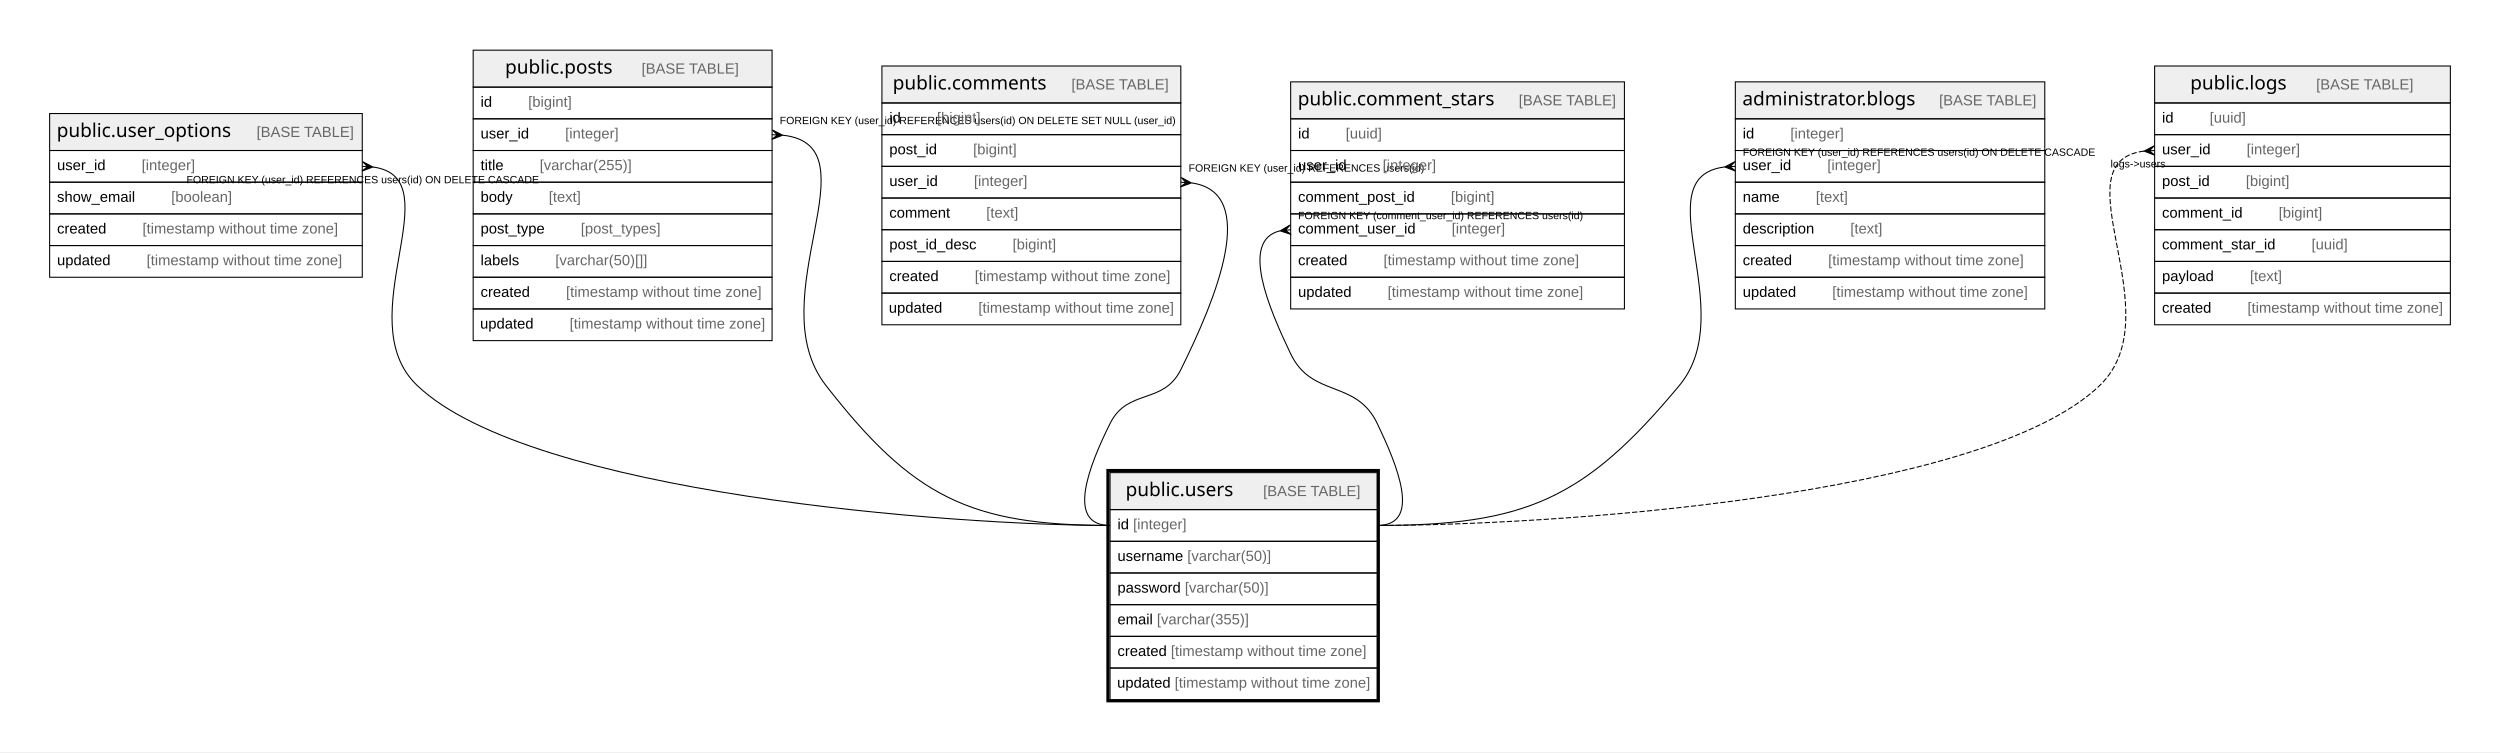
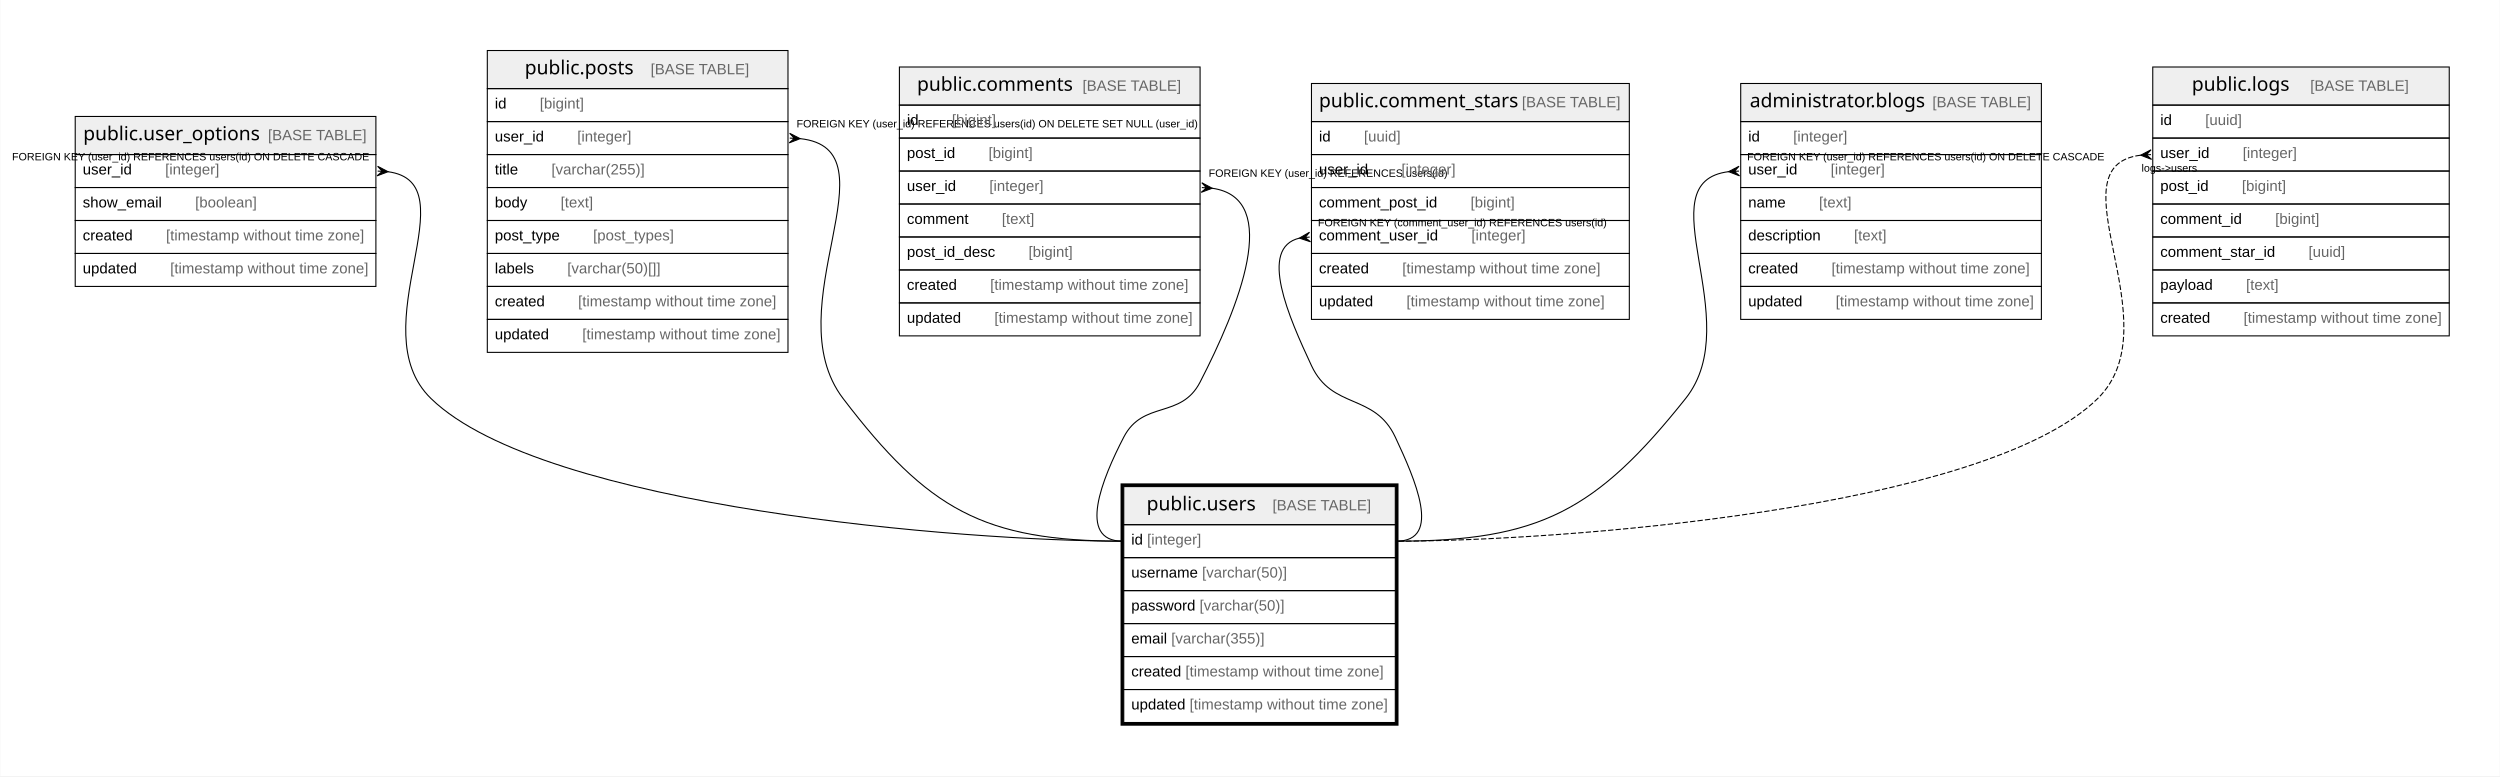
- <svg xmlns="http://www.w3.org/2000/svg" width="2367pt" height="712pt" viewBox="0.00 0.00 2367.00 712.00">
-   <g id="graph0" class="graph" transform="scale(1 1) rotate(0) translate(4 708)">
-     <polygon fill="#ffffff" stroke="transparent" points="-4,4 -4,-708 2363,-708 2363,4 -4,4" />
+ <svg xmlns="http://www.w3.org/2000/svg" width="2335pt" height="725pt" viewBox="0.00 0.00 2335.20 725.20">
+   <g id="graph0" class="graph" transform="scale(1 1) rotate(0) translate(4 721.2)">
+     <polygon fill="white" stroke="none" points="-4,4 -4,-721.2 2331.2,-721.2 2331.2,4 -4,4" />
    <g id="node1" class="node">
-       <polygon fill="#efefef" stroke="transparent" points="1047,-225.5 1047,-260.5 1300,-260.5 1300,-225.5 1047,-225.5" />
-       <polygon fill="none" stroke="#000000" points="1047,-225.5 1047,-260.5 1300,-260.5 1300,-225.5 1047,-225.5" />
-       <text text-anchor="start" x="1061.709" y="-238.3" font-family="Arial Bold" font-size="18.00" fill="#000000">public.users</text>
-       <text text-anchor="start" x="1157.723" y="-238.3" font-family="Arial" font-size="14.00" fill="#000000">    </text>
-       <text text-anchor="start" x="1191.928" y="-238.3" font-family="Arial" font-size="14.00" fill="#666666">[BASE TABLE]</text>
-       <polygon fill="none" stroke="#000000" points="1047,-195.5 1047,-225.5 1300,-225.5 1300,-195.5 1047,-195.5" />
-       <text text-anchor="start" x="1054" y="-206.9" font-family="Arial" font-size="14.00" fill="#000000">id </text>
-       <text text-anchor="start" x="1068.78" y="-206.9" font-family="Arial" font-size="14.00" fill="#666666">[integer]</text>
-       <polygon fill="none" stroke="#000000" points="1047,-165.5 1047,-195.5 1300,-195.5 1300,-165.5 1047,-165.5" />
-       <text text-anchor="start" x="1054" y="-176.9" font-family="Arial" font-size="14.00" fill="#000000">username </text>
-       <text text-anchor="start" x="1120.125" y="-176.9" font-family="Arial" font-size="14.00" fill="#666666">[varchar(50)]</text>
-       <polygon fill="none" stroke="#000000" points="1047,-135.5 1047,-165.5 1300,-165.5 1300,-135.5 1047,-135.5" />
-       <text text-anchor="start" x="1054" y="-146.9" font-family="Arial" font-size="14.00" fill="#000000">password </text>
-       <text text-anchor="start" x="1117.788" y="-146.9" font-family="Arial" font-size="14.00" fill="#666666">[varchar(50)]</text>
-       <polygon fill="none" stroke="#000000" points="1047,-105.5 1047,-135.5 1300,-135.5 1300,-105.5 1047,-105.5" />
-       <text text-anchor="start" x="1054" y="-116.9" font-family="Arial" font-size="14.00" fill="#000000">email </text>
-       <text text-anchor="start" x="1091.33" y="-116.9" font-family="Arial" font-size="14.00" fill="#666666">[varchar(355)]</text>
-       <polygon fill="none" stroke="#000000" points="1047,-75.5 1047,-105.5 1300,-105.5 1300,-75.5 1047,-75.5" />
-       <text text-anchor="start" x="1054" y="-86.9" font-family="Arial" font-size="14.00" fill="#000000">created </text>
-       <text text-anchor="start" x="1104.572" y="-86.9" font-family="Arial" font-size="14.00" fill="#666666">[timestamp without time zone]</text>
-       <polygon fill="none" stroke="#000000" points="1047,-45.5 1047,-75.5 1300,-75.5 1300,-45.5 1047,-45.5" />
-       <text text-anchor="start" x="1053.691" y="-56.9" font-family="Arial" font-size="14.00" fill="#000000">updated </text>
-       <text text-anchor="start" x="1108.168" y="-56.9" font-family="Arial" font-size="14.00" fill="#666666">[timestamp without time zone]</text>
-       <polygon fill="none" stroke="#000000" stroke-width="3" points="1045,-44.5 1045,-262.5 1301,-262.5 1301,-44.5 1045,-44.5" />
+       <polygon fill="#efefef" stroke="none" points="1045.66,-231 1045.66,-266.6 1299.35,-266.6 1299.35,-231 1045.66,-231" />
+       <polygon fill="none" stroke="black" points="1045.66,-231 1045.66,-266.6 1299.35,-266.6 1299.35,-231 1045.66,-231" />
+       <text text-anchor="start" x="1067.02" y="-244.4" font-family="Arial Bold" font-size="18.00">public.users</text>
+       <text text-anchor="start" x="1153.5" y="-244.4" font-family="Arial" font-size="14.00">    </text>
+       <text text-anchor="start" x="1184.62" y="-244.4" font-family="Arial" font-size="14.00" fill="#666666">[BASE TABLE]</text>
+       <polygon fill="none" stroke="black" points="1045.66,-200.2 1045.66,-231 1299.35,-231 1299.35,-200.2 1045.66,-200.2" />
+       <text text-anchor="start" x="1052.66" y="-212.4" font-family="Arial" font-size="14.00">id </text>
+       <text text-anchor="start" x="1067.45" y="-212.4" font-family="Arial" font-size="14.00" fill="#666666">[integer]</text>
+       <polygon fill="none" stroke="black" points="1045.66,-169.4 1045.66,-200.2 1299.35,-200.2 1299.35,-169.4 1045.66,-169.4" />
+       <text text-anchor="start" x="1052.66" y="-181.6" font-family="Arial" font-size="14.00">username </text>
+       <text text-anchor="start" x="1118.81" y="-181.6" font-family="Arial" font-size="14.00" fill="#666666">[varchar(50)]</text>
+       <polygon fill="none" stroke="black" points="1045.66,-138.6 1045.66,-169.4 1299.35,-169.4 1299.35,-138.6 1045.66,-138.6" />
+       <text text-anchor="start" x="1052.66" y="-150.8" font-family="Arial" font-size="14.00">password </text>
+       <text text-anchor="start" x="1116.47" y="-150.8" font-family="Arial" font-size="14.00" fill="#666666">[varchar(50)]</text>
+       <polygon fill="none" stroke="black" points="1045.66,-107.8 1045.66,-138.6 1299.35,-138.6 1299.35,-107.8 1045.66,-107.8" />
+       <text text-anchor="start" x="1052.66" y="-120" font-family="Arial" font-size="14.00">email </text>
+       <text text-anchor="start" x="1090.01" y="-120" font-family="Arial" font-size="14.00" fill="#666666">[varchar(355)]</text>
+       <polygon fill="none" stroke="black" points="1045.66,-77 1045.66,-107.8 1299.35,-107.8 1299.35,-77 1045.66,-77" />
+       <text text-anchor="start" x="1052.66" y="-89.2" font-family="Arial" font-size="14.00">created </text>
+       <text text-anchor="start" x="1103.25" y="-89.2" font-family="Arial" font-size="14.00" fill="#666666">[timestamp without time zone]</text>
+       <polygon fill="none" stroke="black" points="1045.66,-46.2 1045.66,-77 1299.35,-77 1299.35,-46.2 1045.66,-46.2" />
+       <text text-anchor="start" x="1052.66" y="-58.4" font-family="Arial" font-size="14.00">updated </text>
+       <text text-anchor="start" x="1107.16" y="-58.4" font-family="Arial" font-size="14.00" fill="#666666">[timestamp without time zone]</text>
+       <polygon fill="none" stroke="black" stroke-width="3" points="1044.16,-44.7 1044.16,-268.1 1300.85,-268.1 1300.85,-44.7 1044.16,-44.7" />
    </g>
    <g id="node2" class="node">
-       <polygon fill="#efefef" stroke="transparent" points="43,-565.5 43,-600.5 339,-600.5 339,-565.5 43,-565.5" />
-       <polygon fill="none" stroke="#000000" points="43,-565.5 43,-600.5 339,-600.5 339,-565.5 43,-565.5" />
-       <text text-anchor="start" x="49.695" y="-578.3" font-family="Arial Bold" font-size="18.00" fill="#000000">public.user_options</text>
-       <text text-anchor="start" x="204.737" y="-578.3" font-family="Arial" font-size="14.00" fill="#000000">    </text>
-       <text text-anchor="start" x="238.941" y="-578.3" font-family="Arial" font-size="14.00" fill="#666666">[BASE TABLE]</text>
-       <polygon fill="none" stroke="#000000" points="43,-535.5 43,-565.5 339,-565.5 339,-535.5 43,-535.5" />
-       <text text-anchor="start" x="50" y="-546.9" font-family="Arial" font-size="14.00" fill="#000000">user_id    </text>
-       <text text-anchor="start" x="130.102" y="-546.9" font-family="Arial" font-size="14.00" fill="#666666">[integer]</text>
-       <polygon fill="none" stroke="#000000" points="43,-505.5 43,-535.5 339,-535.5 339,-505.5 43,-505.5" />
-       <text text-anchor="start" x="50" y="-516.9" font-family="Arial" font-size="14.00" fill="#000000">show_email    </text>
-       <text text-anchor="start" x="158.098" y="-516.9" font-family="Arial" font-size="14.00" fill="#666666">[boolean]</text>
-       <polygon fill="none" stroke="#000000" points="43,-475.5 43,-505.5 339,-505.5 339,-475.5 43,-475.5" />
-       <text text-anchor="start" x="50" y="-486.9" font-family="Arial" font-size="14.00" fill="#000000">created    </text>
-       <text text-anchor="start" x="130.886" y="-486.9" font-family="Arial" font-size="14.00" fill="#666666">[timestamp without time zone]</text>
-       <polygon fill="none" stroke="#000000" points="43,-445.5 43,-475.5 339,-475.5 339,-445.5 43,-445.5" />
-       <text text-anchor="start" x="50" y="-456.9" font-family="Arial" font-size="14.00" fill="#000000">updated    </text>
-       <text text-anchor="start" x="134.791" y="-456.9" font-family="Arial" font-size="14.00" fill="#666666">[timestamp without time zone]</text>
+       <polygon fill="#efefef" stroke="none" points="66.05,-576.8 66.05,-612.4 346.96,-612.4 346.96,-576.8 66.05,-576.8" />
+       <polygon fill="none" stroke="black" points="66.05,-576.8 66.05,-612.4 346.96,-612.4 346.96,-576.8 66.05,-576.8" />
+       <text text-anchor="start" x="73.52" y="-590.2" font-family="Arial Bold" font-size="18.00">public.user_options</text>
+       <text text-anchor="start" x="215" y="-590.2" font-family="Arial" font-size="14.00">    </text>
+       <text text-anchor="start" x="246.12" y="-590.2" font-family="Arial" font-size="14.00" fill="#666666">[BASE TABLE]</text>
+       <polygon fill="none" stroke="black" points="66.05,-546 66.05,-576.8 346.96,-576.8 346.96,-546 66.05,-546" />
+       <text text-anchor="start" x="73.05" y="-558.2" font-family="Arial" font-size="14.00">user_id    </text>
+       <text text-anchor="start" x="150.08" y="-558.2" font-family="Arial" font-size="14.00" fill="#666666">[integer]</text>
+       <polygon fill="none" stroke="black" points="66.05,-515.2 66.05,-546 346.96,-546 346.96,-515.2 66.05,-515.2" />
+       <text text-anchor="start" x="73.05" y="-527.4" font-family="Arial" font-size="14.00">show_email    </text>
+       <text text-anchor="start" x="178.09" y="-527.4" font-family="Arial" font-size="14.00" fill="#666666">[boolean]</text>
+       <polygon fill="none" stroke="black" points="66.05,-484.4 66.05,-515.2 346.96,-515.2 346.96,-484.4 66.05,-484.4" />
+       <text text-anchor="start" x="73.05" y="-496.6" font-family="Arial" font-size="14.00">created    </text>
+       <text text-anchor="start" x="150.86" y="-496.6" font-family="Arial" font-size="14.00" fill="#666666">[timestamp without time zone]</text>
+       <polygon fill="none" stroke="black" points="66.05,-453.6 66.05,-484.4 346.96,-484.4 346.96,-453.6 66.05,-453.6" />
+       <text text-anchor="start" x="73.05" y="-465.8" font-family="Arial" font-size="14.00">updated    </text>
+       <text text-anchor="start" x="154.77" y="-465.8" font-family="Arial" font-size="14.00" fill="#666666">[timestamp without time zone]</text>
    </g>
    <g id="edge1" class="edge">
-       <path fill="none" stroke="#000000" d="M349.217,-549.864C425.612,-539.535 324.922,-406.091 391,-343 498.565,-240.297 898.278,-210.5 1047,-210.5" />
-       <polygon fill="#000000" stroke="#000000" points="348.981,-549.878 338.72,-546.009 343.99,-550.189 339,-550.5 339,-550.5 339,-550.5 343.99,-550.189 339.28,-554.991 348.981,-549.878 348.981,-549.878" />
-       <text text-anchor="start" x="172.554" y="-534.5" font-family="Arial" font-size="10.00" fill="#000000">FOREIGN KEY (user_id) REFERENCES users(id) ON DELETE CASCADE</text>
+       <path fill="none" stroke="black" d="M357.91,-560.81C436.71,-550.75 331.39,-413.92 398.51,-348.8 503.72,-246.7 898.05,-215.6 1044.66,-215.6" />
+       <polygon fill="black" stroke="black" points="358.28,-560.79 348.03,-556.89 352.95,-561.11 348.63,-561.36 348.63,-561.36 348.63,-561.36 352.95,-561.11 348.56,-565.87 358.28,-560.79" />
+       <text text-anchor="start" x="7" y="-571.4" font-family="Arial" font-size="10.00">FOREIGN KEY (user_id) REFERENCES users(id) ON DELETE CASCADE</text>
    </g>
    <g id="node3" class="node">
-       <polygon fill="#efefef" stroke="transparent" points="444,-625.5 444,-660.5 727,-660.5 727,-625.5 444,-625.5" />
-       <polygon fill="none" stroke="#000000" points="444,-625.5 444,-660.5 727,-660.5 727,-625.5 444,-625.5" />
-       <text text-anchor="start" x="474.204" y="-638.3" font-family="Arial Bold" font-size="18.00" fill="#000000">public.posts</text>
-       <text text-anchor="start" x="569.228" y="-638.3" font-family="Arial" font-size="14.00" fill="#000000">    </text>
-       <text text-anchor="start" x="603.433" y="-638.3" font-family="Arial" font-size="14.00" fill="#666666">[BASE TABLE]</text>
-       <polygon fill="none" stroke="#000000" points="444,-595.5 444,-625.5 727,-625.5 727,-595.5 444,-595.5" />
-       <text text-anchor="start" x="451" y="-606.9" font-family="Arial" font-size="14.00" fill="#000000">id    </text>
-       <text text-anchor="start" x="496.094" y="-606.9" font-family="Arial" font-size="14.00" fill="#666666">[bigint]</text>
-       <polygon fill="none" stroke="#000000" points="444,-565.5 444,-595.5 727,-595.5 727,-565.5 444,-565.5" />
-       <text text-anchor="start" x="451" y="-576.9" font-family="Arial" font-size="14.00" fill="#000000">user_id    </text>
-       <text text-anchor="start" x="531.102" y="-576.9" font-family="Arial" font-size="14.00" fill="#666666">[integer]</text>
-       <polygon fill="none" stroke="#000000" points="444,-535.5 444,-565.5 727,-565.5 727,-535.5 444,-535.5" />
-       <text text-anchor="start" x="451" y="-546.9" font-family="Arial" font-size="14.00" fill="#000000">title    </text>
-       <text text-anchor="start" x="506.982" y="-546.9" font-family="Arial" font-size="14.00" fill="#666666">[varchar(255)]</text>
-       <polygon fill="none" stroke="#000000" points="444,-505.5 444,-535.5 727,-535.5 727,-505.5 444,-505.5" />
-       <text text-anchor="start" x="451" y="-516.9" font-family="Arial" font-size="14.00" fill="#000000">body    </text>
-       <text text-anchor="start" x="515.553" y="-516.9" font-family="Arial" font-size="14.00" fill="#666666">[text]</text>
-       <polygon fill="none" stroke="#000000" points="444,-475.5 444,-505.5 727,-505.5 727,-475.5 444,-475.5" />
-       <text text-anchor="start" x="451" y="-486.9" font-family="Arial" font-size="14.00" fill="#000000">post_type    </text>
-       <text text-anchor="start" x="545.899" y="-486.9" font-family="Arial" font-size="14.00" fill="#666666">[post_types]</text>
-       <polygon fill="none" stroke="#000000" points="444,-445.5 444,-475.5 727,-475.5 727,-445.5 444,-445.5" />
-       <text text-anchor="start" x="451" y="-456.9" font-family="Arial" font-size="14.00" fill="#000000">labels    </text>
-       <text text-anchor="start" x="521.766" y="-456.9" font-family="Arial" font-size="14.00" fill="#666666">[varchar(50)[]]</text>
-       <polygon fill="none" stroke="#000000" points="444,-415.5 444,-445.5 727,-445.5 727,-415.5 444,-415.5" />
-       <text text-anchor="start" x="451" y="-426.9" font-family="Arial" font-size="14.00" fill="#000000">created    </text>
-       <text text-anchor="start" x="531.886" y="-426.9" font-family="Arial" font-size="14.00" fill="#666666">[timestamp without time zone]</text>
-       <polygon fill="none" stroke="#000000" points="444,-385.5 444,-415.5 727,-415.5 727,-385.5 444,-385.5" />
-       <text text-anchor="start" x="450.534" y="-396.9" font-family="Arial" font-size="14.00" fill="#000000">updated    </text>
-       <text text-anchor="start" x="535.325" y="-396.9" font-family="Arial" font-size="14.00" fill="#666666">[timestamp without time zone]</text>
+       <polygon fill="#efefef" stroke="none" points="451.05,-638.4 451.05,-674 731.96,-674 731.96,-638.4 451.05,-638.4" />
+       <polygon fill="none" stroke="black" points="451.05,-638.4 451.05,-674 731.96,-674 731.96,-638.4 451.05,-638.4" />
+       <text text-anchor="start" x="486.01" y="-651.8" font-family="Arial Bold" font-size="18.00">public.posts</text>
+       <text text-anchor="start" x="572.51" y="-651.8" font-family="Arial" font-size="14.00">    </text>
+       <text text-anchor="start" x="603.63" y="-651.8" font-family="Arial" font-size="14.00" fill="#666666">[BASE TABLE]</text>
+       <polygon fill="none" stroke="black" points="451.05,-607.6 451.05,-638.4 731.96,-638.4 731.96,-607.6 451.05,-607.6" />
+       <text text-anchor="start" x="458.05" y="-619.8" font-family="Arial" font-size="14.00">id    </text>
+       <text text-anchor="start" x="500.06" y="-619.8" font-family="Arial" font-size="14.00" fill="#666666">[bigint]</text>
+       <polygon fill="none" stroke="black" points="451.05,-576.8 451.05,-607.6 731.96,-607.6 731.96,-576.8 451.05,-576.8" />
+       <text text-anchor="start" x="458.05" y="-589" font-family="Arial" font-size="14.00">user_id    </text>
+       <text text-anchor="start" x="535.08" y="-589" font-family="Arial" font-size="14.00" fill="#666666">[integer]</text>
+       <polygon fill="none" stroke="black" points="451.05,-546 451.05,-576.8 731.96,-576.8 731.96,-546 451.05,-546" />
+       <text text-anchor="start" x="458.05" y="-558.2" font-family="Arial" font-size="14.00">title    </text>
+       <text text-anchor="start" x="510.95" y="-558.2" font-family="Arial" font-size="14.00" fill="#666666">[varchar(255)]</text>
+       <polygon fill="none" stroke="black" points="451.05,-515.2 451.05,-546 731.96,-546 731.96,-515.2 451.05,-515.2" />
+       <text text-anchor="start" x="458.05" y="-527.4" font-family="Arial" font-size="14.00">body    </text>
+       <text text-anchor="start" x="519.53" y="-527.4" font-family="Arial" font-size="14.00" fill="#666666">[text]</text>
+       <polygon fill="none" stroke="black" points="451.05,-484.4 451.05,-515.2 731.96,-515.2 731.96,-484.4 451.05,-484.4" />
+       <text text-anchor="start" x="458.05" y="-496.6" font-family="Arial" font-size="14.00">post_type    </text>
+       <text text-anchor="start" x="549.88" y="-496.6" font-family="Arial" font-size="14.00" fill="#666666">[post_types]</text>
+       <polygon fill="none" stroke="black" points="451.05,-453.6 451.05,-484.4 731.96,-484.4 731.96,-453.6 451.05,-453.6" />
+       <text text-anchor="start" x="458.05" y="-465.8" font-family="Arial" font-size="14.00">labels    </text>
+       <text text-anchor="start" x="525.75" y="-465.8" font-family="Arial" font-size="14.00" fill="#666666">[varchar(50)[]]</text>
+       <polygon fill="none" stroke="black" points="451.05,-422.8 451.05,-453.6 731.96,-453.6 731.96,-422.8 451.05,-422.8" />
+       <text text-anchor="start" x="458.05" y="-435" font-family="Arial" font-size="14.00">created    </text>
+       <text text-anchor="start" x="535.86" y="-435" font-family="Arial" font-size="14.00" fill="#666666">[timestamp without time zone]</text>
+       <polygon fill="none" stroke="black" points="451.05,-392 451.05,-422.8 731.96,-422.8 731.96,-392 451.05,-392" />
+       <text text-anchor="start" x="458.05" y="-404.2" font-family="Arial" font-size="14.00">updated    </text>
+       <text text-anchor="start" x="539.77" y="-404.2" font-family="Arial" font-size="14.00" fill="#666666">[timestamp without time zone]</text>
    </g>
    <g id="edge2" class="edge">
-       <path fill="none" stroke="#000000" d="M737.004,-580.004C826.98,-570.456 713.813,-425.308 778,-343 859.955,-237.906 913.728,-210.5 1047,-210.5" />
-       <polygon fill="#000000" stroke="#000000" points="736.988,-580.005 726.777,-576.005 731.994,-580.252 727,-580.5 727,-580.5 727,-580.5 731.994,-580.252 727.223,-584.995 736.988,-580.005 736.988,-580.005" />
-       <text text-anchor="start" x="734.218" y="-590.5" font-family="Arial" font-size="10.00" fill="#000000">FOREIGN KEY (user_id) REFERENCES users(id) ON DELETE SET NULL (user_id)</text>
+       <path fill="none" stroke="black" d="M743.2,-591.69C835.23,-581.94 718.7,-433.71 783.51,-348.8 862.56,-245.23 914.37,-215.6 1044.66,-215.6" />
+       <polygon fill="black" stroke="black" points="743.28,-591.69 733.07,-587.69 737.95,-591.95 733.63,-592.17 733.63,-592.17 733.63,-592.17 737.95,-591.95 733.52,-596.68 743.28,-591.69" />
+       <text text-anchor="start" x="739.96" y="-602.2" font-family="Arial" font-size="10.00">FOREIGN KEY (user_id) REFERENCES users(id) ON DELETE SET NULL (user_id)</text>
    </g>
    <g id="node4" class="node">
-       <polygon fill="#efefef" stroke="transparent" points="831,-610.5 831,-645.5 1114,-645.5 1114,-610.5 831,-610.5" />
-       <polygon fill="none" stroke="#000000" points="831,-610.5 831,-645.5 1114,-645.5 1114,-610.5 831,-610.5" />
-       <text text-anchor="start" x="841.209" y="-623.3" font-family="Arial Bold" font-size="18.00" fill="#000000">public.comments</text>
-       <text text-anchor="start" x="976.223" y="-623.3" font-family="Arial" font-size="14.00" fill="#000000">    </text>
-       <text text-anchor="start" x="1010.428" y="-623.3" font-family="Arial" font-size="14.00" fill="#666666">[BASE TABLE]</text>
-       <polygon fill="none" stroke="#000000" points="831,-580.5 831,-610.5 1114,-610.5 1114,-580.5 831,-580.5" />
-       <text text-anchor="start" x="838" y="-591.9" font-family="Arial" font-size="14.00" fill="#000000">id    </text>
-       <text text-anchor="start" x="883.094" y="-591.9" font-family="Arial" font-size="14.00" fill="#666666">[bigint]</text>
-       <polygon fill="none" stroke="#000000" points="831,-550.5 831,-580.5 1114,-580.5 1114,-550.5 831,-550.5" />
-       <text text-anchor="start" x="838" y="-561.9" font-family="Arial" font-size="14.00" fill="#000000">post_id    </text>
-       <text text-anchor="start" x="917.332" y="-561.9" font-family="Arial" font-size="14.00" fill="#666666">[bigint]</text>
-       <polygon fill="none" stroke="#000000" points="831,-520.5 831,-550.5 1114,-550.5 1114,-520.5 831,-520.5" />
-       <text text-anchor="start" x="838" y="-531.9" font-family="Arial" font-size="14.00" fill="#000000">user_id    </text>
-       <text text-anchor="start" x="918.102" y="-531.9" font-family="Arial" font-size="14.00" fill="#666666">[integer]</text>
-       <polygon fill="none" stroke="#000000" points="831,-490.5 831,-520.5 1114,-520.5 1114,-490.5 831,-490.5" />
-       <text text-anchor="start" x="838" y="-501.9" font-family="Arial" font-size="14.00" fill="#000000">comment    </text>
-       <text text-anchor="start" x="929.764" y="-501.9" font-family="Arial" font-size="14.00" fill="#666666">[text]</text>
-       <polygon fill="none" stroke="#000000" points="831,-460.5 831,-490.5 1114,-490.5 1114,-460.5 831,-460.5" />
-       <text text-anchor="start" x="838" y="-471.9" font-family="Arial" font-size="14.00" fill="#000000">post_id_desc    </text>
-       <text text-anchor="start" x="954.68" y="-471.9" font-family="Arial" font-size="14.00" fill="#666666">[bigint]</text>
-       <polygon fill="none" stroke="#000000" points="831,-430.5 831,-460.5 1114,-460.5 1114,-430.5 831,-430.5" />
-       <text text-anchor="start" x="838" y="-441.9" font-family="Arial" font-size="14.00" fill="#000000">created    </text>
-       <text text-anchor="start" x="918.886" y="-441.9" font-family="Arial" font-size="14.00" fill="#666666">[timestamp without time zone]</text>
-       <polygon fill="none" stroke="#000000" points="831,-400.5 831,-430.5 1114,-430.5 1114,-400.5 831,-400.5" />
-       <text text-anchor="start" x="837.534" y="-411.9" font-family="Arial" font-size="14.00" fill="#000000">updated    </text>
-       <text text-anchor="start" x="922.325" y="-411.9" font-family="Arial" font-size="14.00" fill="#666666">[timestamp without time zone]</text>
+       <polygon fill="#efefef" stroke="none" points="836.05,-623 836.05,-658.6 1116.96,-658.6 1116.96,-623 836.05,-623" />
+       <polygon fill="none" stroke="black" points="836.05,-623 836.05,-658.6 1116.96,-658.6 1116.96,-623 836.05,-623" />
+       <text text-anchor="start" x="852.52" y="-636.4" font-family="Arial Bold" font-size="18.00">public.comments</text>
+       <text text-anchor="start" x="976" y="-636.4" font-family="Arial" font-size="14.00">    </text>
+       <text text-anchor="start" x="1007.12" y="-636.4" font-family="Arial" font-size="14.00" fill="#666666">[BASE TABLE]</text>
+       <polygon fill="none" stroke="black" points="836.05,-592.2 836.05,-623 1116.96,-623 1116.96,-592.2 836.05,-592.2" />
+       <text text-anchor="start" x="843.05" y="-604.4" font-family="Arial" font-size="14.00">id    </text>
+       <text text-anchor="start" x="885.06" y="-604.4" font-family="Arial" font-size="14.00" fill="#666666">[bigint]</text>
+       <polygon fill="none" stroke="black" points="836.05,-561.4 836.05,-592.2 1116.96,-592.2 1116.96,-561.4 836.05,-561.4" />
+       <text text-anchor="start" x="843.05" y="-573.6" font-family="Arial" font-size="14.00">post_id    </text>
+       <text text-anchor="start" x="919.31" y="-573.6" font-family="Arial" font-size="14.00" fill="#666666">[bigint]</text>
+       <polygon fill="none" stroke="black" points="836.05,-530.6 836.05,-561.4 1116.96,-561.4 1116.96,-530.6 836.05,-530.6" />
+       <text text-anchor="start" x="843.05" y="-542.8" font-family="Arial" font-size="14.00">user_id    </text>
+       <text text-anchor="start" x="920.08" y="-542.8" font-family="Arial" font-size="14.00" fill="#666666">[integer]</text>
+       <polygon fill="none" stroke="black" points="836.05,-499.8 836.05,-530.6 1116.96,-530.6 1116.96,-499.8 836.05,-499.8" />
+       <text text-anchor="start" x="843.05" y="-512" font-family="Arial" font-size="14.00">comment    </text>
+       <text text-anchor="start" x="931.74" y="-512" font-family="Arial" font-size="14.00" fill="#666666">[text]</text>
+       <polygon fill="none" stroke="black" points="836.05,-469 836.05,-499.8 1116.96,-499.8 1116.96,-469 836.05,-469" />
+       <text text-anchor="start" x="843.05" y="-481.2" font-family="Arial" font-size="14.00">post_id_desc    </text>
+       <text text-anchor="start" x="956.67" y="-481.2" font-family="Arial" font-size="14.00" fill="#666666">[bigint]</text>
+       <polygon fill="none" stroke="black" points="836.05,-438.2 836.05,-469 1116.96,-469 1116.96,-438.2 836.05,-438.2" />
+       <text text-anchor="start" x="843.05" y="-450.4" font-family="Arial" font-size="14.00">created    </text>
+       <text text-anchor="start" x="920.86" y="-450.4" font-family="Arial" font-size="14.00" fill="#666666">[timestamp without time zone]</text>
+       <polygon fill="none" stroke="black" points="836.05,-407.4 836.05,-438.2 1116.96,-438.2 1116.96,-407.4 836.05,-407.4" />
+       <text text-anchor="start" x="843.05" y="-419.6" font-family="Arial" font-size="14.00">updated    </text>
+       <text text-anchor="start" x="924.77" y="-419.6" font-family="Arial" font-size="14.00" fill="#666666">[timestamp without time zone]</text>
    </g>
    <g id="edge3" class="edge">
-       <path fill="none" stroke="#000000" d="M1124.298,-534.811C1188.796,-525.566 1147.387,-425.372 1114,-358 1097.383,-324.468 1063.617,-340.532 1047,-307 1027.956,-268.571 1004.111,-210.5 1047,-210.5" />
-       <polygon fill="#000000" stroke="#000000" points="1123.978,-534.832 1113.699,-531.01 1118.989,-535.166 1114,-535.5 1114,-535.5 1114,-535.5 1118.989,-535.166 1114.301,-539.99 1123.978,-534.832 1123.978,-534.832" />
-       <text text-anchor="start" x="1121.334" y="-545.5" font-family="Arial" font-size="10.00" fill="#000000">FOREIGN KEY (user_id) REFERENCES users(id)</text>
+       <path fill="none" stroke="black" d="M1128.1,-545.35C1194.75,-536.2 1152.31,-432.8 1116.96,-364.2 1099.07,-329.48 1063.64,-347.48 1045.66,-312.8 1025.78,-274.44 1001.46,-215.6 1044.66,-215.6" />
+       <polygon fill="black" stroke="black" points="1128.27,-545.34 1118,-541.49 1122.95,-545.68 1118.63,-545.96 1118.63,-545.96 1118.63,-545.96 1122.95,-545.68 1118.58,-550.47 1128.27,-545.34" />
+       <text text-anchor="start" x="1124.96" y="-556" font-family="Arial" font-size="10.00">FOREIGN KEY (user_id) REFERENCES users(id)</text>
    </g>
    <g id="node5" class="node">
-       <polygon fill="#efefef" stroke="transparent" points="1218,-595.5 1218,-630.5 1534,-630.5 1534,-595.5 1218,-595.5" />
-       <polygon fill="none" stroke="#000000" points="1218,-595.5 1218,-630.5 1534,-630.5 1534,-595.5 1218,-595.5" />
-       <text text-anchor="start" x="1224.705" y="-608.3" font-family="Arial Bold" font-size="18.00" fill="#000000">public.comment_stars</text>
-       <text text-anchor="start" x="1399.727" y="-608.3" font-family="Arial" font-size="14.00" fill="#000000">    </text>
-       <text text-anchor="start" x="1433.931" y="-608.3" font-family="Arial" font-size="14.00" fill="#666666">[BASE TABLE]</text>
-       <polygon fill="none" stroke="#000000" points="1218,-565.5 1218,-595.5 1534,-595.5 1534,-565.5 1218,-565.5" />
-       <text text-anchor="start" x="1225" y="-576.9" font-family="Arial" font-size="14.00" fill="#000000">id    </text>
-       <text text-anchor="start" x="1270.094" y="-576.9" font-family="Arial" font-size="14.00" fill="#666666">[uuid]</text>
-       <polygon fill="none" stroke="#000000" points="1218,-535.5 1218,-565.5 1534,-565.5 1534,-535.5 1218,-535.5" />
-       <text text-anchor="start" x="1225" y="-546.9" font-family="Arial" font-size="14.00" fill="#000000">user_id    </text>
-       <text text-anchor="start" x="1305.102" y="-546.9" font-family="Arial" font-size="14.00" fill="#666666">[integer]</text>
-       <polygon fill="none" stroke="#000000" points="1218,-505.5 1218,-535.5 1534,-535.5 1534,-505.5 1218,-505.5" />
-       <text text-anchor="start" x="1225" y="-516.9" font-family="Arial" font-size="14.00" fill="#000000">comment_post_id    </text>
-       <text text-anchor="start" x="1369.675" y="-516.9" font-family="Arial" font-size="14.00" fill="#666666">[bigint]</text>
-       <polygon fill="none" stroke="#000000" points="1218,-475.5 1218,-505.5 1534,-505.5 1534,-475.5 1218,-475.5" />
-       <text text-anchor="start" x="1225" y="-486.9" font-family="Arial" font-size="14.00" fill="#000000">comment_user_id    </text>
-       <text text-anchor="start" x="1370.445" y="-486.9" font-family="Arial" font-size="14.00" fill="#666666">[integer]</text>
-       <polygon fill="none" stroke="#000000" points="1218,-445.5 1218,-475.5 1534,-475.5 1534,-445.5 1218,-445.5" />
-       <text text-anchor="start" x="1225" y="-456.9" font-family="Arial" font-size="14.00" fill="#000000">created    </text>
-       <text text-anchor="start" x="1305.886" y="-456.9" font-family="Arial" font-size="14.00" fill="#666666">[timestamp without time zone]</text>
-       <polygon fill="none" stroke="#000000" points="1218,-415.5 1218,-445.5 1534,-445.5 1534,-415.5 1218,-415.5" />
-       <text text-anchor="start" x="1225" y="-426.9" font-family="Arial" font-size="14.00" fill="#000000">updated    </text>
-       <text text-anchor="start" x="1309.791" y="-426.9" font-family="Arial" font-size="14.00" fill="#666666">[timestamp without time zone]</text>
+       <polygon fill="#efefef" stroke="none" points="1221.03,-607.6 1221.03,-643.2 1517.98,-643.2 1517.98,-607.6 1221.03,-607.6" />
+       <polygon fill="none" stroke="black" points="1221.03,-607.6 1221.03,-643.2 1517.98,-643.2 1517.98,-607.6 1221.03,-607.6" />
+       <text text-anchor="start" x="1228.03" y="-621" font-family="Arial Bold" font-size="18.00">public.comment_stars</text>
+       <text text-anchor="start" x="1386.49" y="-621" font-family="Arial" font-size="14.00">    </text>
+       <text text-anchor="start" x="1417.61" y="-621" font-family="Arial" font-size="14.00" fill="#666666">[BASE TABLE]</text>
+       <polygon fill="none" stroke="black" points="1221.03,-576.8 1221.03,-607.6 1517.98,-607.6 1517.98,-576.8 1221.03,-576.8" />
+       <text text-anchor="start" x="1228.03" y="-589" font-family="Arial" font-size="14.00">id    </text>
+       <text text-anchor="start" x="1270.04" y="-589" font-family="Arial" font-size="14.00" fill="#666666">[uuid]</text>
+       <polygon fill="none" stroke="black" points="1221.03,-546 1221.03,-576.8 1517.98,-576.8 1517.98,-546 1221.03,-546" />
+       <text text-anchor="start" x="1228.03" y="-558.2" font-family="Arial" font-size="14.00">user_id    </text>
+       <text text-anchor="start" x="1305.06" y="-558.2" font-family="Arial" font-size="14.00" fill="#666666">[integer]</text>
+       <polygon fill="none" stroke="black" points="1221.03,-515.2 1221.03,-546 1517.98,-546 1517.98,-515.2 1221.03,-515.2" />
+       <text text-anchor="start" x="1228.03" y="-527.4" font-family="Arial" font-size="14.00">comment_post_id    </text>
+       <text text-anchor="start" x="1369.65" y="-527.4" font-family="Arial" font-size="14.00" fill="#666666">[bigint]</text>
+       <polygon fill="none" stroke="black" points="1221.03,-484.4 1221.03,-515.2 1517.98,-515.2 1517.98,-484.4 1221.03,-484.4" />
+       <text text-anchor="start" x="1228.03" y="-496.6" font-family="Arial" font-size="14.00">comment_user_id    </text>
+       <text text-anchor="start" x="1370.42" y="-496.6" font-family="Arial" font-size="14.00" fill="#666666">[integer]</text>
+       <polygon fill="none" stroke="black" points="1221.03,-453.6 1221.03,-484.4 1517.98,-484.4 1517.98,-453.6 1221.03,-453.6" />
+       <text text-anchor="start" x="1228.03" y="-465.8" font-family="Arial" font-size="14.00">created    </text>
+       <text text-anchor="start" x="1305.84" y="-465.8" font-family="Arial" font-size="14.00" fill="#666666">[timestamp without time zone]</text>
+       <polygon fill="none" stroke="black" points="1221.03,-422.8 1221.03,-453.6 1517.98,-453.6 1517.98,-422.8 1221.03,-422.8" />
+       <text text-anchor="start" x="1228.03" y="-435" font-family="Arial" font-size="14.00">updated    </text>
+       <text text-anchor="start" x="1309.75" y="-435" font-family="Arial" font-size="14.00" fill="#666666">[timestamp without time zone]</text>
    </g>
    <g id="edge4" class="edge">
-       <path fill="none" stroke="#000000" d="M1207.689,-489.375C1170.143,-480.179 1197.122,-416.606 1218,-373 1238.203,-330.804 1279.797,-349.196 1300,-307 1318.522,-268.317 1342.889,-210.5 1300,-210.5" />
-       <polygon fill="#000000" stroke="#000000" points="1208.059,-489.415 1217.512,-494.973 1213.03,-489.958 1218,-490.5 1218,-490.5 1218,-490.5 1213.03,-489.958 1218.488,-486.027 1208.059,-489.415 1208.059,-489.415" />
-       <text text-anchor="start" x="1224.998" y="-500.5" font-family="Arial" font-size="10.00" fill="#000000">FOREIGN KEY (comment_user_id) REFERENCES users(id)</text>
+       <path fill="none" stroke="black" d="M1209.99,-498.77C1171.03,-489.82 1200.03,-424.61 1221.03,-379.6 1240.37,-338.14 1279.97,-354.24 1299.35,-312.8 1317.65,-273.67 1343.55,-215.6 1300.35,-215.6" />
+       <polygon fill="black" stroke="black" points="1209.75,-498.74 1219.23,-504.24 1215.05,-499.29 1219.36,-499.73 1219.36,-499.73 1219.36,-499.73 1215.05,-499.29 1220.15,-495.29 1209.75,-498.74" />
+       <text text-anchor="start" x="1227.03" y="-509.8" font-family="Arial" font-size="10.00">FOREIGN KEY (comment_user_id) REFERENCES users(id)</text>
    </g>
    <g id="node6" class="node">
-       <polygon fill="#efefef" stroke="transparent" points="1639,-595.5 1639,-630.5 1932,-630.5 1932,-595.5 1639,-595.5" />
-       <polygon fill="none" stroke="#000000" points="1639,-595.5 1639,-630.5 1932,-630.5 1932,-595.5 1639,-595.5" />
-       <text text-anchor="start" x="1645.708" y="-608.3" font-family="Arial Bold" font-size="18.00" fill="#000000">administrator.blogs</text>
-       <text text-anchor="start" x="1797.724" y="-608.3" font-family="Arial" font-size="14.00" fill="#000000">    </text>
-       <text text-anchor="start" x="1831.928" y="-608.3" font-family="Arial" font-size="14.00" fill="#666666">[BASE TABLE]</text>
-       <polygon fill="none" stroke="#000000" points="1639,-565.5 1639,-595.5 1932,-595.5 1932,-565.5 1639,-565.5" />
-       <text text-anchor="start" x="1646" y="-576.9" font-family="Arial" font-size="14.00" fill="#000000">id    </text>
-       <text text-anchor="start" x="1691.094" y="-576.9" font-family="Arial" font-size="14.00" fill="#666666">[integer]</text>
-       <polygon fill="none" stroke="#000000" points="1639,-535.5 1639,-565.5 1932,-565.5 1932,-535.5 1639,-535.5" />
-       <text text-anchor="start" x="1646" y="-546.9" font-family="Arial" font-size="14.00" fill="#000000">user_id    </text>
-       <text text-anchor="start" x="1726.102" y="-546.9" font-family="Arial" font-size="14.00" fill="#666666">[integer]</text>
-       <polygon fill="none" stroke="#000000" points="1639,-505.5 1639,-535.5 1932,-535.5 1932,-505.5 1639,-505.5" />
-       <text text-anchor="start" x="1646" y="-516.9" font-family="Arial" font-size="14.00" fill="#000000">name    </text>
-       <text text-anchor="start" x="1715.213" y="-516.9" font-family="Arial" font-size="14.00" fill="#666666">[text]</text>
-       <polygon fill="none" stroke="#000000" points="1639,-475.5 1639,-505.5 1932,-505.5 1932,-475.5 1639,-475.5" />
-       <text text-anchor="start" x="1646" y="-486.9" font-family="Arial" font-size="14.00" fill="#000000">description    </text>
-       <text text-anchor="start" x="1747.882" y="-486.9" font-family="Arial" font-size="14.00" fill="#666666">[text]</text>
-       <polygon fill="none" stroke="#000000" points="1639,-445.5 1639,-475.5 1932,-475.5 1932,-445.5 1639,-445.5" />
-       <text text-anchor="start" x="1646" y="-456.9" font-family="Arial" font-size="14.00" fill="#000000">created    </text>
-       <text text-anchor="start" x="1726.886" y="-456.9" font-family="Arial" font-size="14.00" fill="#666666">[timestamp without time zone]</text>
-       <polygon fill="none" stroke="#000000" points="1639,-415.5 1639,-445.5 1932,-445.5 1932,-415.5 1639,-415.5" />
-       <text text-anchor="start" x="1646" y="-426.9" font-family="Arial" font-size="14.00" fill="#000000">updated    </text>
-       <text text-anchor="start" x="1730.791" y="-426.9" font-family="Arial" font-size="14.00" fill="#666666">[timestamp without time zone]</text>
+       <polygon fill="#efefef" stroke="none" points="1622.05,-607.6 1622.05,-643.2 1902.96,-643.2 1902.96,-607.6 1622.05,-607.6" />
+       <polygon fill="none" stroke="black" points="1622.05,-607.6 1622.05,-643.2 1902.96,-643.2 1902.96,-607.6 1622.05,-607.6" />
+       <text text-anchor="start" x="1630.52" y="-621" font-family="Arial Bold" font-size="18.00">administrator.blogs</text>
+       <text text-anchor="start" x="1770" y="-621" font-family="Arial" font-size="14.00">    </text>
+       <text text-anchor="start" x="1801.12" y="-621" font-family="Arial" font-size="14.00" fill="#666666">[BASE TABLE]</text>
+       <polygon fill="none" stroke="black" points="1622.05,-576.8 1622.05,-607.6 1902.96,-607.6 1902.96,-576.8 1622.05,-576.8" />
+       <text text-anchor="start" x="1629.05" y="-589" font-family="Arial" font-size="14.00">id    </text>
+       <text text-anchor="start" x="1671.06" y="-589" font-family="Arial" font-size="14.00" fill="#666666">[integer]</text>
+       <polygon fill="none" stroke="black" points="1622.05,-546 1622.05,-576.8 1902.96,-576.8 1902.96,-546 1622.05,-546" />
+       <text text-anchor="start" x="1629.05" y="-558.2" font-family="Arial" font-size="14.00">user_id    </text>
+       <text text-anchor="start" x="1706.08" y="-558.2" font-family="Arial" font-size="14.00" fill="#666666">[integer]</text>
+       <polygon fill="none" stroke="black" points="1622.05,-515.2 1622.05,-546 1902.96,-546 1902.96,-515.2 1622.05,-515.2" />
+       <text text-anchor="start" x="1629.05" y="-527.4" font-family="Arial" font-size="14.00">name    </text>
+       <text text-anchor="start" x="1695.19" y="-527.4" font-family="Arial" font-size="14.00" fill="#666666">[text]</text>
+       <polygon fill="none" stroke="black" points="1622.05,-484.4 1622.05,-515.2 1902.96,-515.2 1902.96,-484.4 1622.05,-484.4" />
+       <text text-anchor="start" x="1629.05" y="-496.6" font-family="Arial" font-size="14.00">description    </text>
+       <text text-anchor="start" x="1727.87" y="-496.6" font-family="Arial" font-size="14.00" fill="#666666">[text]</text>
+       <polygon fill="none" stroke="black" points="1622.05,-453.6 1622.05,-484.4 1902.96,-484.4 1902.96,-453.6 1622.05,-453.6" />
+       <text text-anchor="start" x="1629.05" y="-465.8" font-family="Arial" font-size="14.00">created    </text>
+       <text text-anchor="start" x="1706.86" y="-465.8" font-family="Arial" font-size="14.00" fill="#666666">[timestamp without time zone]</text>
+       <polygon fill="none" stroke="black" points="1622.05,-422.8 1622.05,-453.6 1902.96,-453.6 1902.96,-422.8 1622.05,-422.8" />
+       <text text-anchor="start" x="1629.05" y="-435" font-family="Arial" font-size="14.00">updated    </text>
+       <text text-anchor="start" x="1710.77" y="-435" font-family="Arial" font-size="14.00" fill="#666666">[timestamp without time zone]</text>
    </g>
    <g id="edge5" class="edge">
-       <path fill="none" stroke="#000000" d="M1628.732,-549.897C1551.616,-540.101 1644.468,-413.337 1586,-343 1496.449,-235.27 1440.09,-210.5 1300,-210.5" />
-       <polygon fill="#000000" stroke="#000000" points="1629.017,-549.913 1638.736,-554.992 1634.009,-550.207 1639,-550.5 1639,-550.5 1639,-550.5 1634.009,-550.207 1639.264,-546.008 1629.017,-549.913 1629.017,-549.913" />
-       <text text-anchor="start" x="1646.053" y="-560.5" font-family="Arial" font-size="10.00" fill="#000000">FOREIGN KEY (user_id) REFERENCES users(id) ON DELETE CASCADE</text>
+       <path fill="none" stroke="black" d="M1611.06,-560.85C1531.65,-551.34 1628.8,-421.92 1570.51,-348.8 1487.05,-244.12 1434.22,-215.6 1300.35,-215.6" />
+       <polygon fill="black" stroke="black" points="1610.73,-560.83 1620.47,-565.87 1616.06,-561.12 1620.38,-561.36 1620.38,-561.36 1620.38,-561.36 1616.06,-561.12 1620.97,-556.89 1610.73,-560.83" />
+       <text text-anchor="start" x="1628.05" y="-571.4" font-family="Arial" font-size="10.00">FOREIGN KEY (user_id) REFERENCES users(id) ON DELETE CASCADE</text>
    </g>
    <g id="node7" class="node">
-       <polygon fill="#efefef" stroke="transparent" points="2036,-610.5 2036,-645.5 2316,-645.5 2316,-610.5 2036,-610.5" />
-       <polygon fill="none" stroke="#000000" points="2036,-610.5 2036,-645.5 2316,-645.5 2316,-610.5 2036,-610.5" />
-       <text text-anchor="start" x="2069.708" y="-623.3" font-family="Arial Bold" font-size="18.00" fill="#000000">public.logs</text>
-       <text text-anchor="start" x="2154.724" y="-623.3" font-family="Arial" font-size="14.00" fill="#000000">    </text>
-       <text text-anchor="start" x="2188.929" y="-623.3" font-family="Arial" font-size="14.00" fill="#666666">[BASE TABLE]</text>
-       <polygon fill="none" stroke="#000000" points="2036,-580.5 2036,-610.5 2316,-610.5 2316,-580.5 2036,-580.5" />
-       <text text-anchor="start" x="2043" y="-591.9" font-family="Arial" font-size="14.00" fill="#000000">id    </text>
-       <text text-anchor="start" x="2088.094" y="-591.9" font-family="Arial" font-size="14.00" fill="#666666">[uuid]</text>
-       <polygon fill="none" stroke="#000000" points="2036,-550.5 2036,-580.5 2316,-580.5 2316,-550.5 2036,-550.5" />
-       <text text-anchor="start" x="2043" y="-561.9" font-family="Arial" font-size="14.00" fill="#000000">user_id    </text>
-       <text text-anchor="start" x="2123.102" y="-561.9" font-family="Arial" font-size="14.00" fill="#666666">[integer]</text>
-       <polygon fill="none" stroke="#000000" points="2036,-520.5 2036,-550.5 2316,-550.5 2316,-520.5 2036,-520.5" />
-       <text text-anchor="start" x="2043" y="-531.9" font-family="Arial" font-size="14.00" fill="#000000">post_id    </text>
-       <text text-anchor="start" x="2122.332" y="-531.9" font-family="Arial" font-size="14.00" fill="#666666">[bigint]</text>
-       <polygon fill="none" stroke="#000000" points="2036,-490.5 2036,-520.5 2316,-520.5 2316,-490.5 2036,-490.5" />
-       <text text-anchor="start" x="2043" y="-501.9" font-family="Arial" font-size="14.00" fill="#000000">comment_id    </text>
-       <text text-anchor="start" x="2153.436" y="-501.9" font-family="Arial" font-size="14.00" fill="#666666">[bigint]</text>
-       <polygon fill="none" stroke="#000000" points="2036,-460.5 2036,-490.5 2316,-490.5 2316,-460.5 2036,-460.5" />
-       <text text-anchor="start" x="2043" y="-471.9" font-family="Arial" font-size="14.00" fill="#000000">comment_star_id    </text>
-       <text text-anchor="start" x="2184.553" y="-471.9" font-family="Arial" font-size="14.00" fill="#666666">[uuid]</text>
-       <polygon fill="none" stroke="#000000" points="2036,-430.5 2036,-460.5 2316,-460.5 2316,-430.5 2036,-430.5" />
-       <text text-anchor="start" x="2043" y="-441.9" font-family="Arial" font-size="14.00" fill="#000000">payload    </text>
-       <text text-anchor="start" x="2126.224" y="-441.9" font-family="Arial" font-size="14.00" fill="#666666">[text]</text>
-       <polygon fill="none" stroke="#000000" points="2036,-400.5 2036,-430.5 2316,-430.5 2316,-400.5 2036,-400.5" />
-       <text text-anchor="start" x="2042.987" y="-411.9" font-family="Arial" font-size="14.00" fill="#000000">created    </text>
-       <text text-anchor="start" x="2123.873" y="-411.9" font-family="Arial" font-size="14.00" fill="#666666">[timestamp without time zone]</text>
+       <polygon fill="#efefef" stroke="none" points="2007.01,-623 2007.01,-658.6 2284,-658.6 2284,-623 2007.01,-623" />
+       <polygon fill="none" stroke="black" points="2007.01,-623 2007.01,-658.6 2284,-658.6 2284,-623 2007.01,-623" />
+       <text text-anchor="start" x="2043.51" y="-636.4" font-family="Arial Bold" font-size="18.00">public.logs</text>
+       <text text-anchor="start" x="2123.01" y="-636.4" font-family="Arial" font-size="14.00">    </text>
+       <text text-anchor="start" x="2154.13" y="-636.4" font-family="Arial" font-size="14.00" fill="#666666">[BASE TABLE]</text>
+       <polygon fill="none" stroke="black" points="2007.01,-592.2 2007.01,-623 2284,-623 2284,-592.2 2007.01,-592.2" />
+       <text text-anchor="start" x="2014.01" y="-604.4" font-family="Arial" font-size="14.00">id    </text>
+       <text text-anchor="start" x="2056.02" y="-604.4" font-family="Arial" font-size="14.00" fill="#666666">[uuid]</text>
+       <polygon fill="none" stroke="black" points="2007.01,-561.4 2007.01,-592.2 2284,-592.2 2284,-561.4 2007.01,-561.4" />
+       <text text-anchor="start" x="2014.01" y="-573.6" font-family="Arial" font-size="14.00">user_id    </text>
+       <text text-anchor="start" x="2091.04" y="-573.6" font-family="Arial" font-size="14.00" fill="#666666">[integer]</text>
+       <polygon fill="none" stroke="black" points="2007.01,-530.6 2007.01,-561.4 2284,-561.4 2284,-530.6 2007.01,-530.6" />
+       <text text-anchor="start" x="2014.01" y="-542.8" font-family="Arial" font-size="14.00">post_id    </text>
+       <text text-anchor="start" x="2090.27" y="-542.8" font-family="Arial" font-size="14.00" fill="#666666">[bigint]</text>
+       <polygon fill="none" stroke="black" points="2007.01,-499.8 2007.01,-530.6 2284,-530.6 2284,-499.8 2007.01,-499.8" />
+       <text text-anchor="start" x="2014.01" y="-512" font-family="Arial" font-size="14.00">comment_id    </text>
+       <text text-anchor="start" x="2121.38" y="-512" font-family="Arial" font-size="14.00" fill="#666666">[bigint]</text>
+       <polygon fill="none" stroke="black" points="2007.01,-469 2007.01,-499.8 2284,-499.8 2284,-469 2007.01,-469" />
+       <text text-anchor="start" x="2014.01" y="-481.2" font-family="Arial" font-size="14.00">comment_star_id    </text>
+       <text text-anchor="start" x="2152.5" y="-481.2" font-family="Arial" font-size="14.00" fill="#666666">[uuid]</text>
+       <polygon fill="none" stroke="black" points="2007.01,-438.2 2007.01,-469 2284,-469 2284,-438.2 2007.01,-438.2" />
+       <text text-anchor="start" x="2014.01" y="-450.4" font-family="Arial" font-size="14.00">payload    </text>
+       <text text-anchor="start" x="2094.16" y="-450.4" font-family="Arial" font-size="14.00" fill="#666666">[text]</text>
+       <polygon fill="none" stroke="black" points="2007.01,-407.4 2007.01,-438.2 2284,-438.2 2284,-407.4 2007.01,-407.4" />
+       <text text-anchor="start" x="2014.01" y="-419.6" font-family="Arial" font-size="14.00">created    </text>
+       <text text-anchor="start" x="2091.82" y="-419.6" font-family="Arial" font-size="14.00" fill="#666666">[timestamp without time zone]</text>
    </g>
    <g id="edge6" class="edge">
-       <path fill="none" stroke="#000000" stroke-dasharray="5,2" d="M2025.85,-564.915C1943.059,-554.617 2054.525,-410.878 1984,-343 1872.448,-235.635 1454.826,-210.5 1300,-210.5" />
-       <polygon fill="#000000" stroke="#000000" points="2026.016,-564.925 2035.741,-569.993 2031.008,-565.212 2036,-565.5 2036,-565.5 2036,-565.5 2031.008,-565.212 2036.259,-561.007 2026.016,-564.925 2026.016,-564.925" />
-       <text text-anchor="start" x="1994.274" y="-549.5" font-family="Arial" font-size="10.00" fill="#000000">logs-&gt;users</text>
+       <path fill="none" stroke="black" stroke-dasharray="5,2" d="M1995.64,-576.2C1911.15,-565.69 2026.86,-418.92 1955.51,-348.8 1849.54,-244.66 1448.92,-215.6 1300.35,-215.6" />
+       <polygon fill="black" stroke="black" points="1995.69,-576.21 2005.41,-581.27 2001.01,-576.51 2005.34,-576.76 2005.34,-576.76 2005.34,-576.76 2001.01,-576.51 2005.93,-572.29 1995.69,-576.21" />
+       <text text-anchor="start" x="1996.51" y="-560.8" font-family="Arial" font-size="10.00">logs-&gt;users</text>
    </g>
  </g>
</svg>
